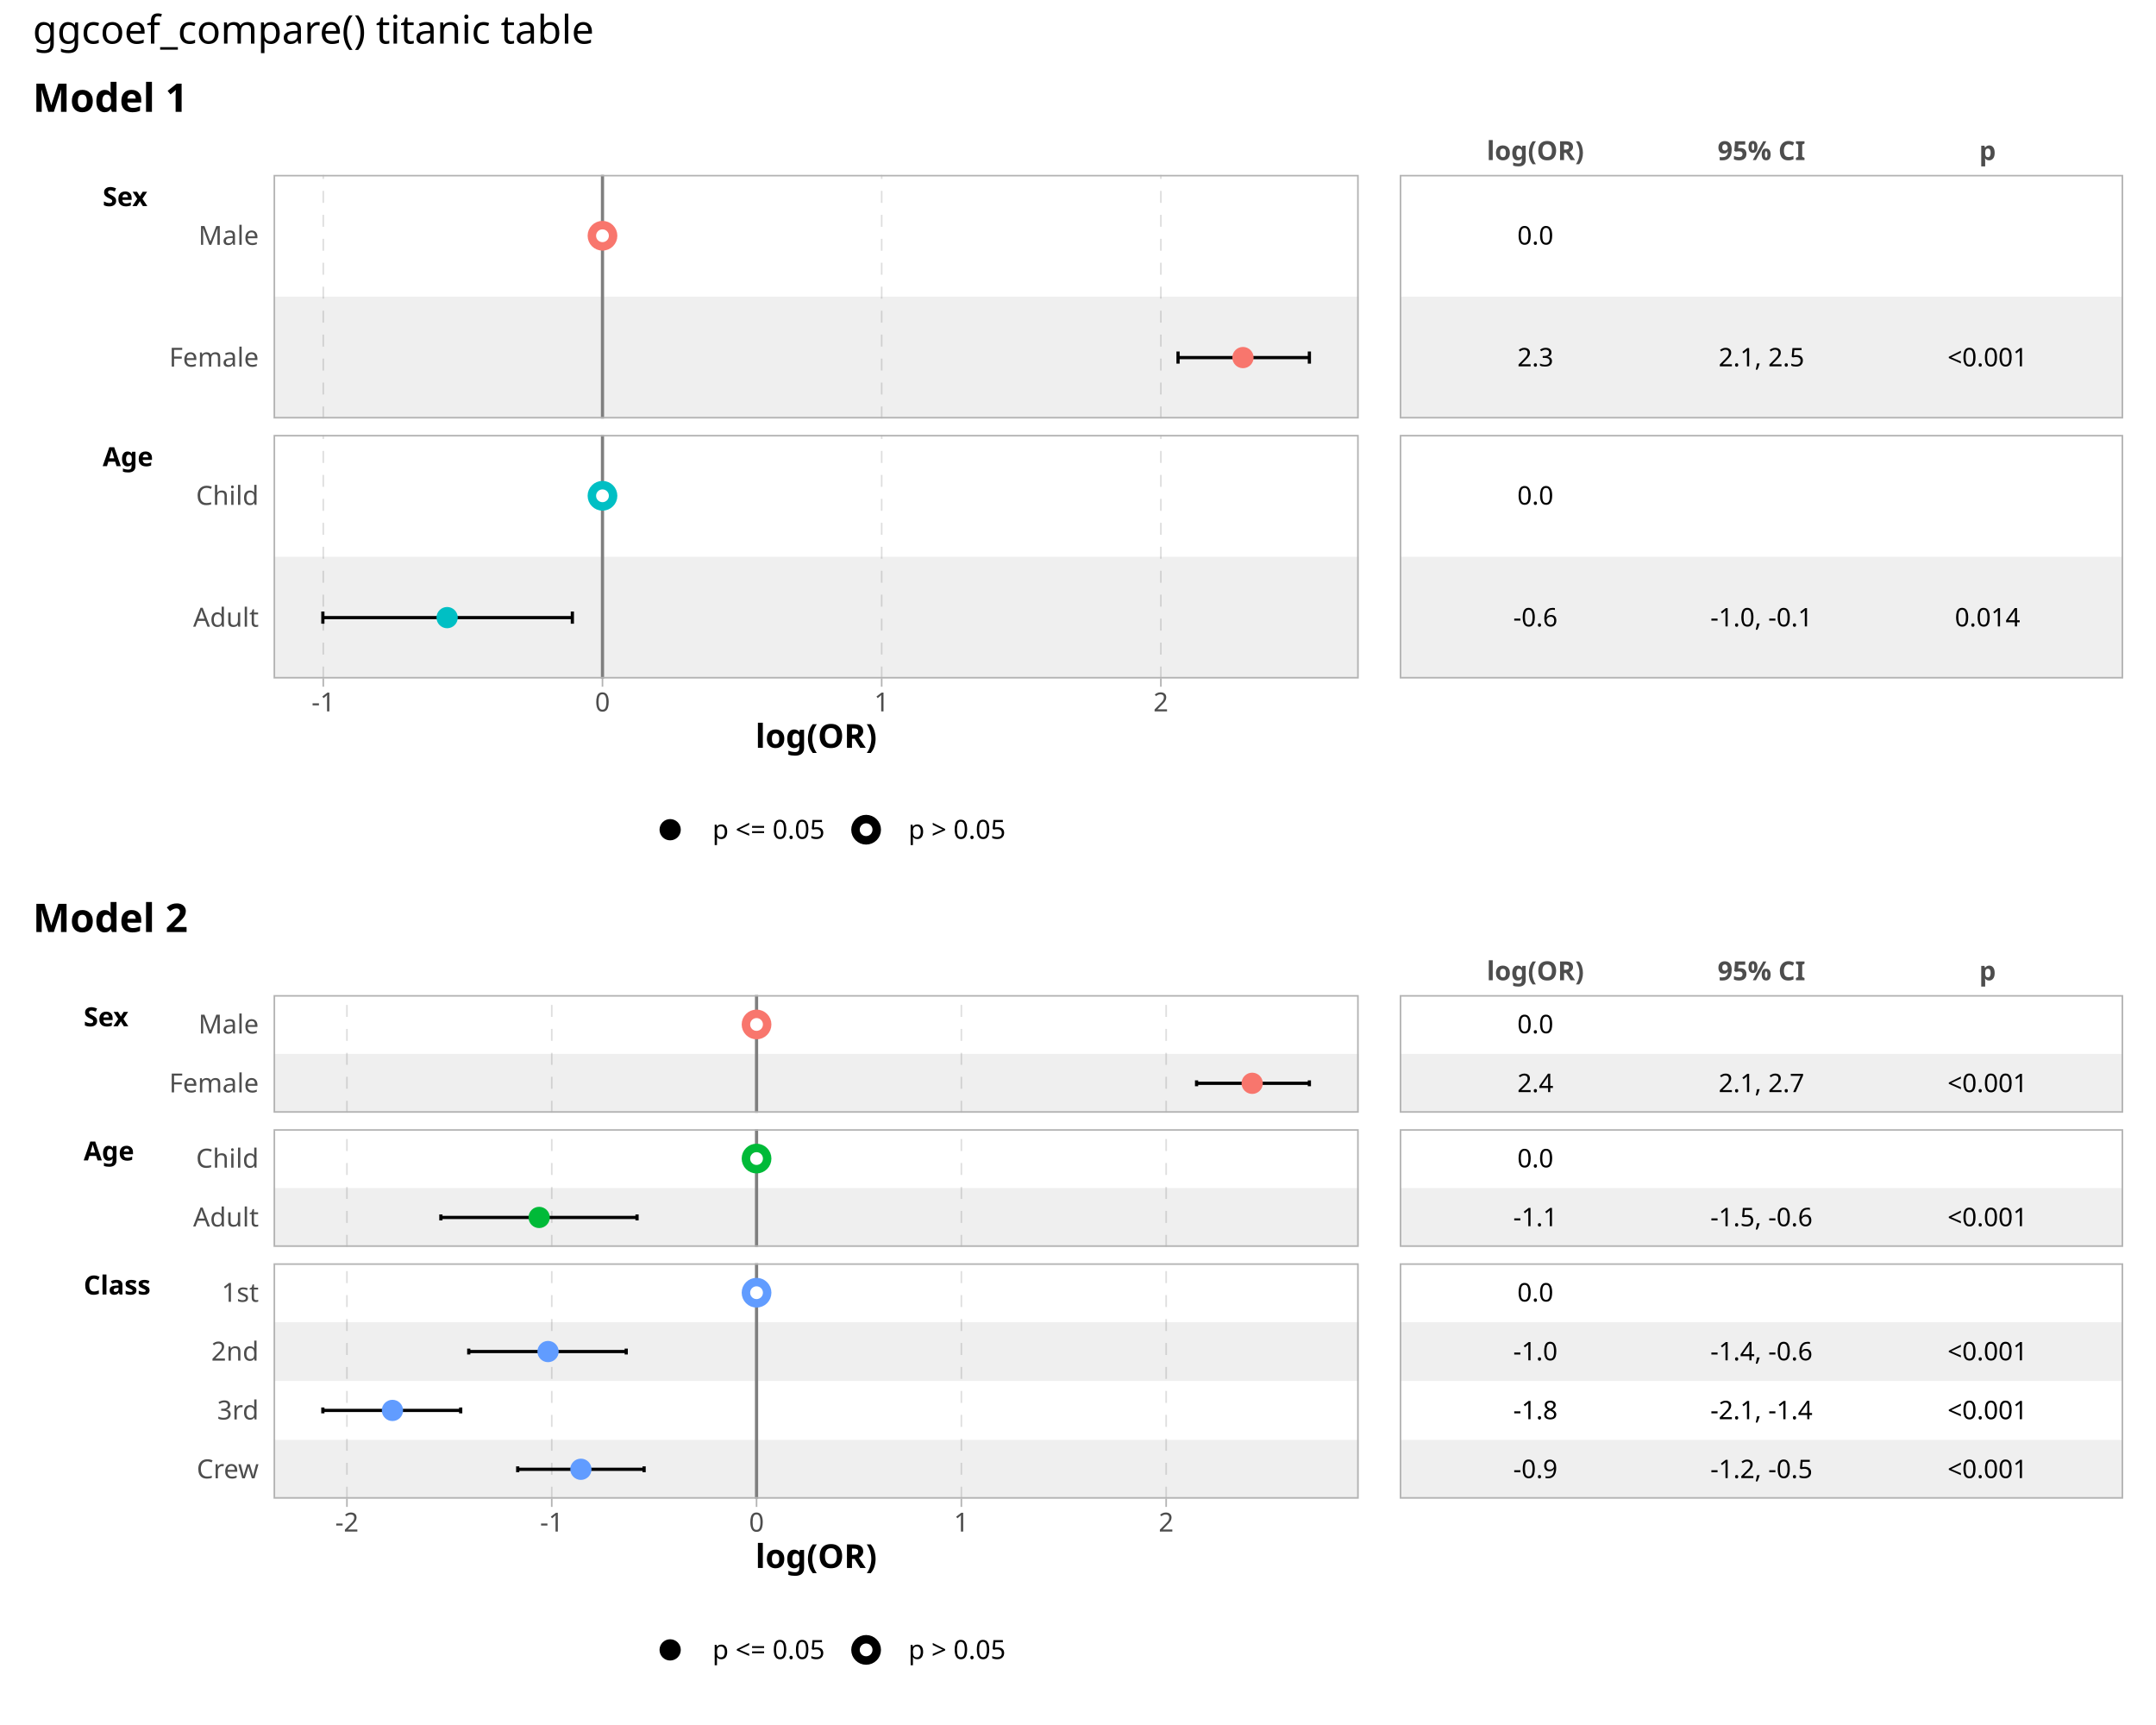
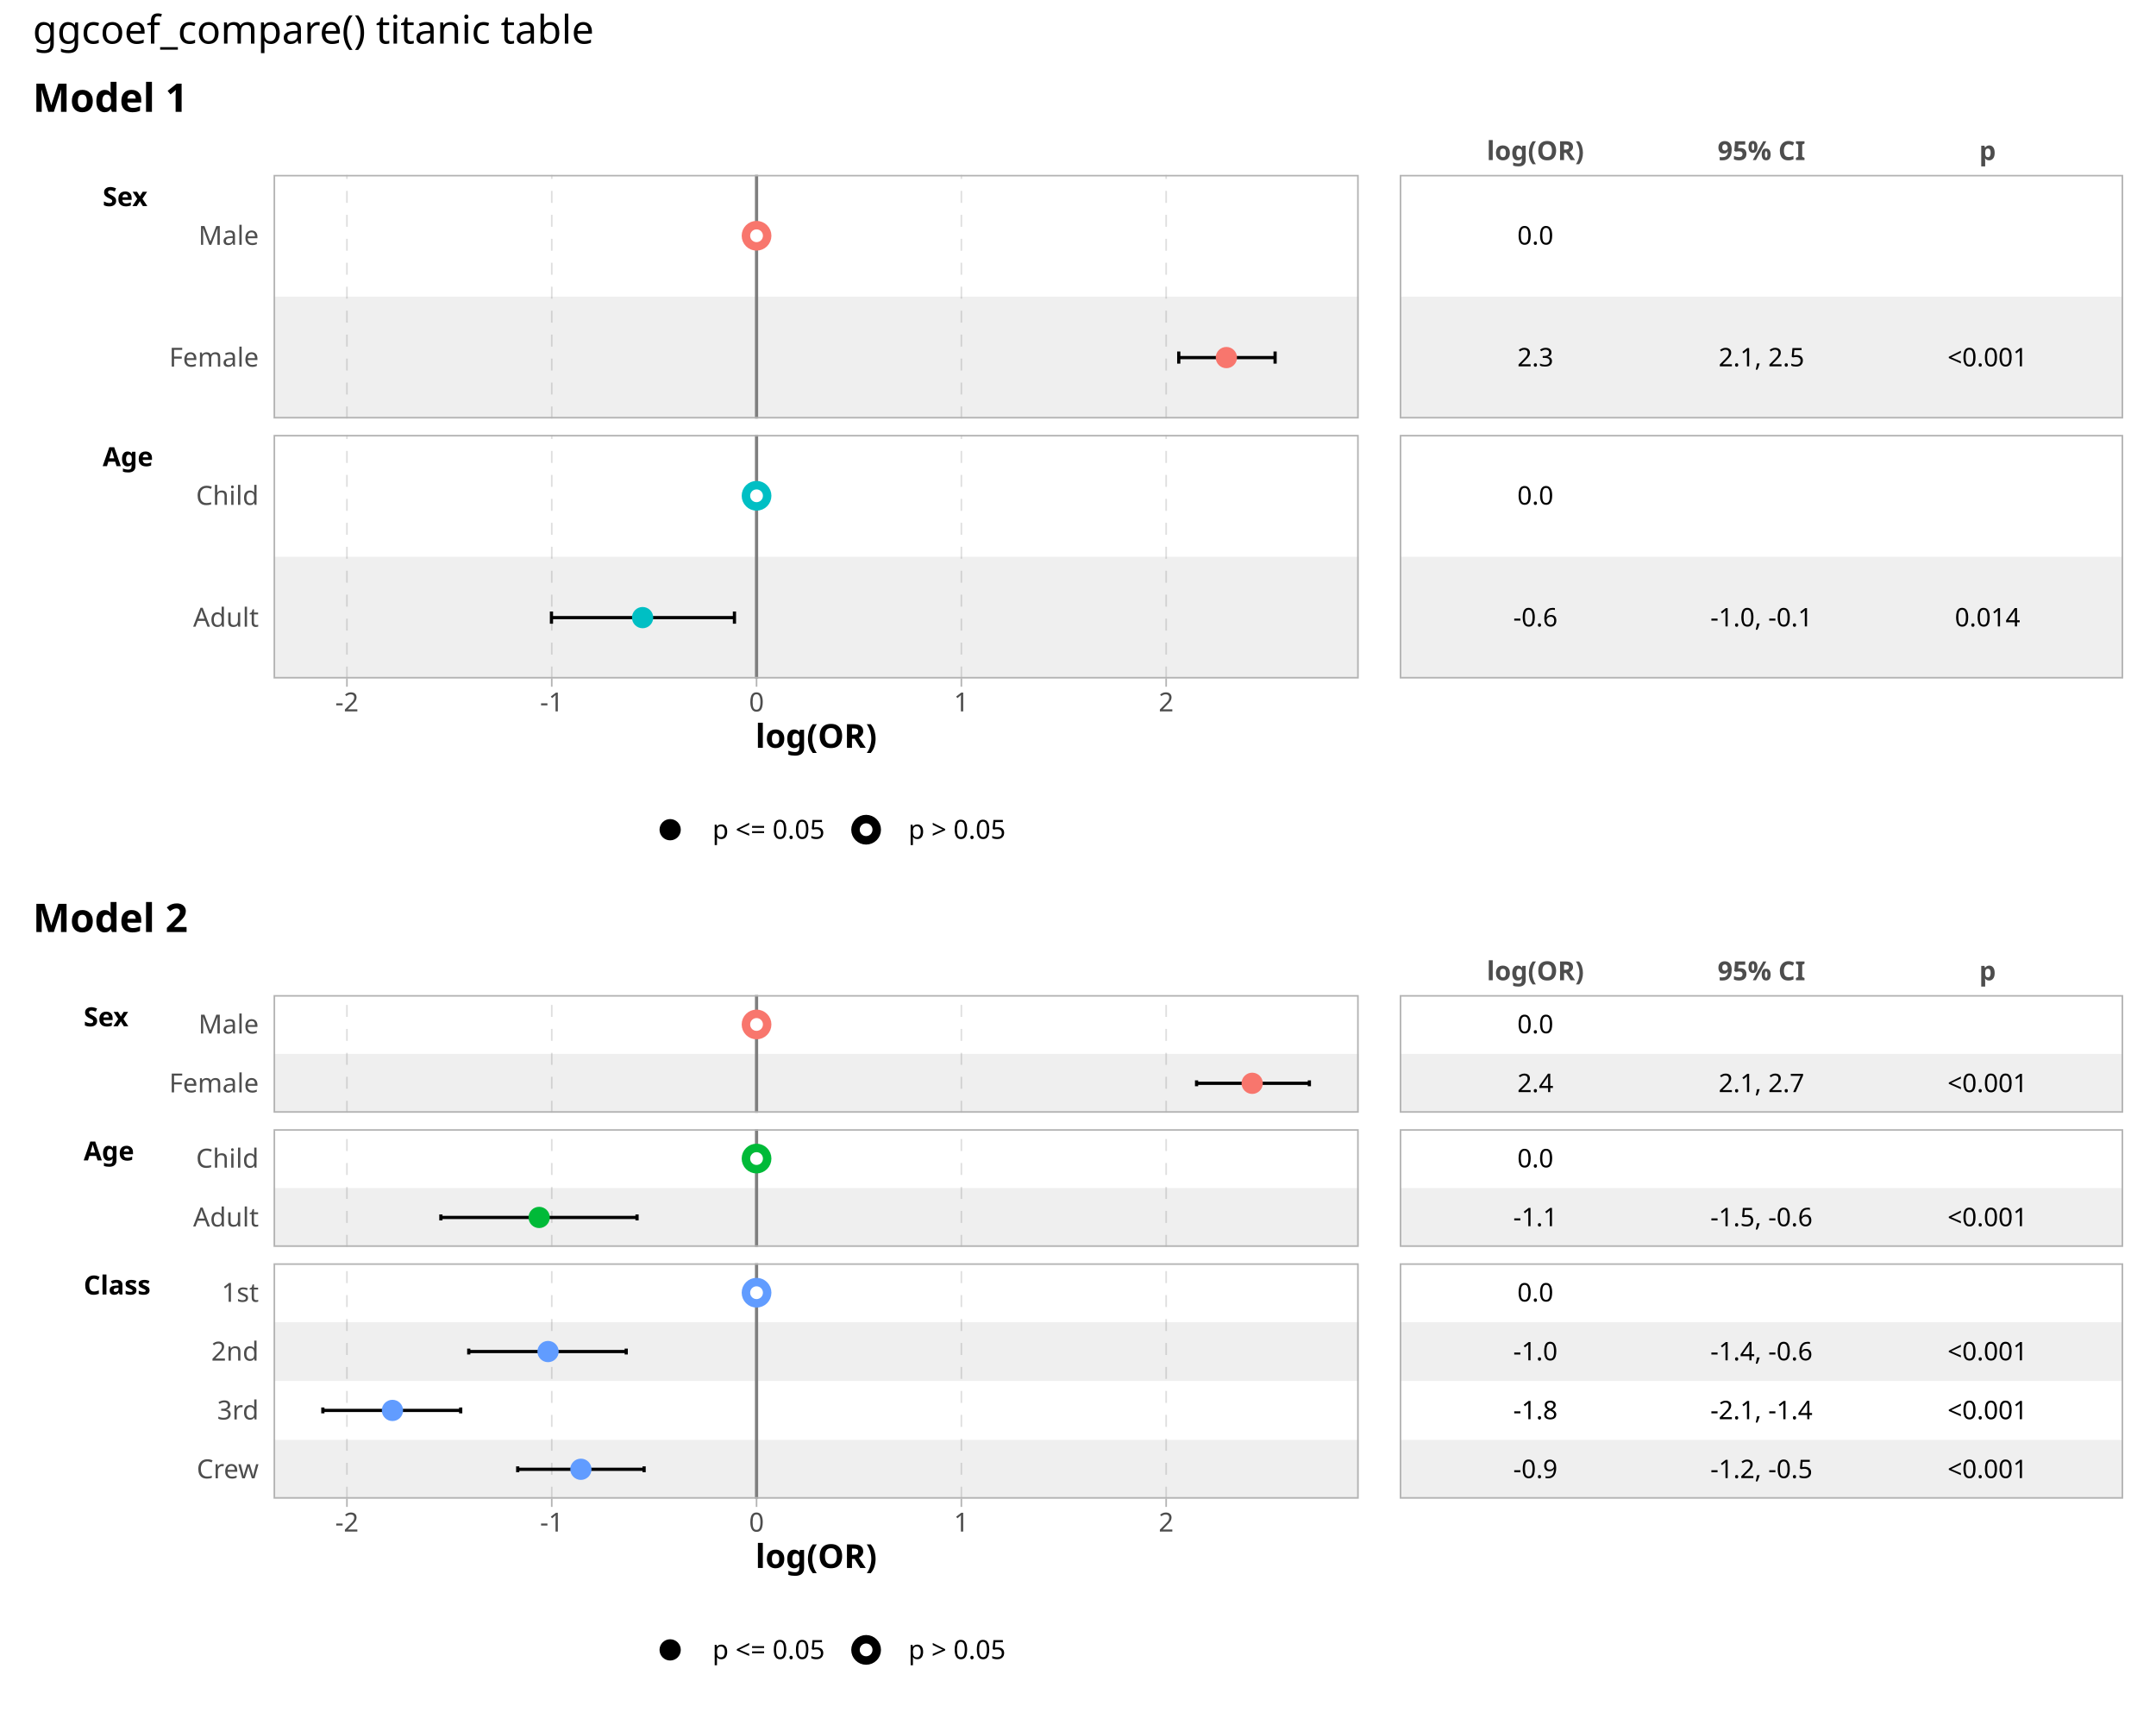
<svg xmlns="http://www.w3.org/2000/svg" class="svglite" data-engine-version="2.0" width="720.00pt" height="576.00pt" viewBox="0 0 720.00 576.00">
  <defs>
    <style type="text/css">
    .svglite line, .svglite polyline, .svglite polygon, .svglite path, .svglite rect, .svglite circle {
      fill: none;
      stroke: #000000;
      stroke-linecap: round;
      stroke-linejoin: round;
      stroke-miterlimit: 10.00;
    }
  </style>
  </defs>
  <rect width="100%" height="100%" style="stroke: none; fill: #FFFFFF;" />
  <defs>
    <clipPath id="cpMC4wMHw3MjAuMDB8MC4wMHw1NzYuMDA=">
      <rect x="0.00" y="0.00" width="720.00" height="576.00" />
    </clipPath>
  </defs>
  <g clip-path="url(#cpMC4wMHw3MjAuMDB8MC4wMHw1NzYuMDA=)">
    <rect x="0.00" y="0.00" width="720.00" height="576.00" style="stroke-width: 1.07; stroke: #FFFFFF; fill: #FFFFFF;" />
  </g>
  <defs>
    <clipPath id="cpOTEuMzV8NzA5LjA0fDU4LjM4fDUwMC40NA==">
      <rect x="91.35" y="58.38" width="617.69" height="442.05" />
    </clipPath>
  </defs>
  <g clip-path="url(#cpOTEuMzV8NzA5LjA0fDU4LjM4fDUwMC40NA==)">
</g>
  <g clip-path="url(#cpMC4wMHw3MjAuMDB8MC4wMHw1NzYuMDA=)">
</g>
  <defs>
    <clipPath id="cpOTEuMzV8NzA5LjA0fDU4LjM4fDIyNi41Nw==">
      <rect x="91.35" y="58.38" width="617.69" height="168.19" />
    </clipPath>
  </defs>
  <g clip-path="url(#cpOTEuMzV8NzA5LjA0fDU4LjM4fDIyNi41Nw==)">
</g>
  <g clip-path="url(#cpMC4wMHw3MjAuMDB8MC4wMHw1NzYuMDA=)">
</g>
  <g clip-path="url(#cpOTEuMzV8NzA5LjA0fDU4LjM4fDIyNi41Nw==)">
</g>
  <g clip-path="url(#cpMC4wMHw3MjAuMDB8MC4wMHw1NzYuMDA=)">
</g>
  <defs>
    <clipPath id="cpNS40OHw0NTkuMjJ8MjIuNzh8Mjk2LjY1">
      <rect x="5.48" y="22.78" width="453.75" height="273.87" />
    </clipPath>
  </defs>
  <g clip-path="url(#cpNS40OHw0NTkuMjJ8MjIuNzh8Mjk2LjY1)">
    <rect x="5.48" y="22.78" width="453.75" height="273.87" style="stroke-width: 1.07; stroke: #FFFFFF; fill: #FFFFFF;" />
  </g>
  <g clip-path="url(#cpMC4wMHw3MjAuMDB8MC4wMHw1NzYuMDA=)">
</g>
  <defs>
    <clipPath id="cpNDU5LjIyfDcxNC41MnwyMi43OHwyOTYuNjU=">
      <rect x="459.22" y="22.78" width="255.30" height="273.87" />
    </clipPath>
  </defs>
  <g clip-path="url(#cpNDU5LjIyfDcxNC41MnwyMi43OHwyOTYuNjU=)">
    <rect x="459.22" y="22.78" width="255.30" height="273.87" style="stroke-width: 1.07; stroke: #FFFFFF; fill: #FFFFFF;" />
  </g>
  <g clip-path="url(#cpMC4wMHw3MjAuMDB8MC4wMHw1NzYuMDA=)">
</g>
  <defs>
    <clipPath id="cpOTEuMzV8NDUzLjc1fDU4LjM4fDEzOS43Mw==">
      <rect x="91.35" y="58.38" width="362.40" height="81.35" />
    </clipPath>
  </defs>
  <g clip-path="url(#cpOTEuMzV8NDUzLjc1fDU4LjM4fDEzOS43Mw==)">
    <rect x="91.35" y="58.38" width="362.40" height="81.35" style="stroke-width: 1.07; stroke: none; fill: #FFFFFF;" />
-     <polyline points="107.96,139.73 107.96,58.38 " style="stroke-width: 0.53; stroke: #DEDEDE; stroke-dasharray: 4.00,4.00; stroke-linecap: butt;" />
-     <polyline points="201.20,139.73 201.20,58.38 " style="stroke-width: 0.53; stroke: #DEDEDE; stroke-dasharray: 4.00,4.00; stroke-linecap: butt;" />
-     <polyline points="294.44,139.73 294.44,58.38 " style="stroke-width: 0.53; stroke: #DEDEDE; stroke-dasharray: 4.00,4.00; stroke-linecap: butt;" />
-     <polyline points="387.67,139.73 387.67,58.38 " style="stroke-width: 0.53; stroke: #DEDEDE; stroke-dasharray: 4.00,4.00; stroke-linecap: butt;" />
+     <polyline points="115.86,139.73 115.86,58.38 " style="stroke-width: 0.53; stroke: #DEDEDE; stroke-dasharray: 4.00,4.00; stroke-linecap: butt;" />
+     <polyline points="184.26,139.73 184.26,58.38 " style="stroke-width: 0.53; stroke: #DEDEDE; stroke-dasharray: 4.00,4.00; stroke-linecap: butt;" />
+     <polyline points="252.65,139.73 252.65,58.38 " style="stroke-width: 0.53; stroke: #DEDEDE; stroke-dasharray: 4.00,4.00; stroke-linecap: butt;" />
+     <polyline points="321.05,139.73 321.05,58.38 " style="stroke-width: 0.53; stroke: #DEDEDE; stroke-dasharray: 4.00,4.00; stroke-linecap: butt;" />
+     <polyline points="389.44,139.73 389.44,58.38 " style="stroke-width: 0.53; stroke: #DEDEDE; stroke-dasharray: 4.00,4.00; stroke-linecap: butt;" />
    <rect x="91.35" y="99.06" width="362.40" height="40.68" style="stroke-width: 1.07; stroke: none; stroke-linecap: butt; stroke-linejoin: miter; fill: #111111; fill-opacity: 0.067;" />
    <rect x="91.35" y="58.38" width="362.40" height="40.68" style="stroke-width: 1.07; stroke: none; stroke-linecap: butt; stroke-linejoin: miter;" />
-     <line x1="201.20" y1="139.73" x2="201.20" y2="58.38" style="stroke-width: 1.07; stroke: #7F7F7F; stroke-linecap: butt;" />
-     <polyline points="437.27,121.43 437.27,117.36 " style="stroke-width: 1.07; stroke-linecap: butt;" />
-     <polyline points="437.27,119.40 393.41,119.40 " style="stroke-width: 1.07; stroke-linecap: butt;" />
-     <polyline points="393.41,121.43 393.41,117.36 " style="stroke-width: 1.07; stroke-linecap: butt;" />
-     <circle cx="201.20" cy="78.72" r="3.55" style="stroke-width: 2.83; stroke: #F8766D; fill: #FFFFFF;" />
-     <circle cx="415.09" cy="119.40" r="3.55" style="stroke-width: 2.83; stroke: none; fill: #F8766D;" />
+     <line x1="252.65" y1="139.73" x2="252.65" y2="58.38" style="stroke-width: 1.07; stroke: #7F7F7F; stroke-linecap: butt;" />
+     <polyline points="425.82,121.43 425.82,117.36 " style="stroke-width: 1.07; stroke-linecap: butt;" />
+     <polyline points="425.82,119.40 393.65,119.40 " style="stroke-width: 1.07; stroke-linecap: butt;" />
+     <polyline points="393.65,121.43 393.65,117.36 " style="stroke-width: 1.07; stroke-linecap: butt;" />
+     <circle cx="252.65" cy="78.72" r="3.55" style="stroke-width: 2.83; stroke: #F8766D; fill: #FFFFFF;" />
+     <circle cx="409.55" cy="119.40" r="3.55" style="stroke-width: 2.83; stroke: none; fill: #F8766D;" />
    <rect x="91.35" y="58.38" width="362.40" height="81.35" style="stroke-width: 1.07; stroke: #B3B3B3;" />
  </g>
  <g clip-path="url(#cpMC4wMHw3MjAuMDB8MC4wMHw1NzYuMDA=)">
</g>
  <defs>
    <clipPath id="cpOTEuMzV8NDUzLjc1fDE0NS4yMXwyMjYuNTc=">
      <rect x="91.35" y="145.21" width="362.40" height="81.35" />
    </clipPath>
  </defs>
  <g clip-path="url(#cpOTEuMzV8NDUzLjc1fDE0NS4yMXwyMjYuNTc=)">
    <rect x="91.35" y="145.21" width="362.40" height="81.35" style="stroke-width: 1.07; stroke: none; fill: #FFFFFF;" />
-     <polyline points="107.96,226.57 107.96,145.21 " style="stroke-width: 0.53; stroke: #DEDEDE; stroke-dasharray: 4.00,4.00; stroke-linecap: butt;" />
-     <polyline points="201.20,226.57 201.20,145.21 " style="stroke-width: 0.53; stroke: #DEDEDE; stroke-dasharray: 4.00,4.00; stroke-linecap: butt;" />
-     <polyline points="294.44,226.57 294.44,145.21 " style="stroke-width: 0.53; stroke: #DEDEDE; stroke-dasharray: 4.00,4.00; stroke-linecap: butt;" />
-     <polyline points="387.67,226.57 387.67,145.21 " style="stroke-width: 0.53; stroke: #DEDEDE; stroke-dasharray: 4.00,4.00; stroke-linecap: butt;" />
+     <polyline points="115.86,226.57 115.86,145.21 " style="stroke-width: 0.53; stroke: #DEDEDE; stroke-dasharray: 4.00,4.00; stroke-linecap: butt;" />
+     <polyline points="184.26,226.57 184.26,145.21 " style="stroke-width: 0.53; stroke: #DEDEDE; stroke-dasharray: 4.00,4.00; stroke-linecap: butt;" />
+     <polyline points="252.65,226.57 252.65,145.21 " style="stroke-width: 0.53; stroke: #DEDEDE; stroke-dasharray: 4.00,4.00; stroke-linecap: butt;" />
+     <polyline points="321.05,226.57 321.05,145.21 " style="stroke-width: 0.53; stroke: #DEDEDE; stroke-dasharray: 4.00,4.00; stroke-linecap: butt;" />
+     <polyline points="389.44,226.57 389.44,145.21 " style="stroke-width: 0.53; stroke: #DEDEDE; stroke-dasharray: 4.00,4.00; stroke-linecap: butt;" />
    <rect x="91.35" y="185.89" width="362.40" height="40.68" style="stroke-width: 1.07; stroke: none; stroke-linecap: butt; stroke-linejoin: miter; fill: #111111; fill-opacity: 0.067;" />
    <rect x="91.35" y="145.21" width="362.40" height="40.68" style="stroke-width: 1.07; stroke: none; stroke-linecap: butt; stroke-linejoin: miter;" />
-     <line x1="201.20" y1="226.57" x2="201.20" y2="145.21" style="stroke-width: 1.07; stroke: #7F7F7F; stroke-linecap: butt;" />
-     <polyline points="191.14,208.26 191.14,204.19 " style="stroke-width: 1.07; stroke-linecap: butt;" />
-     <polyline points="191.14,206.23 107.82,206.23 " style="stroke-width: 1.07; stroke-linecap: butt;" />
-     <polyline points="107.82,208.26 107.82,204.19 " style="stroke-width: 1.07; stroke-linecap: butt;" />
-     <circle cx="201.20" cy="165.55" r="3.55" style="stroke-width: 2.83; stroke: #00BFC4; fill: #FFFFFF;" />
-     <circle cx="149.32" cy="206.23" r="3.55" style="stroke-width: 2.83; stroke: none; fill: #00BFC4;" />
+     <line x1="252.65" y1="226.57" x2="252.65" y2="145.21" style="stroke-width: 1.07; stroke: #7F7F7F; stroke-linecap: butt;" />
+     <polyline points="245.27,208.26 245.27,204.19 " style="stroke-width: 1.07; stroke-linecap: butt;" />
+     <polyline points="245.27,206.23 184.16,206.23 " style="stroke-width: 1.07; stroke-linecap: butt;" />
+     <polyline points="184.16,208.26 184.16,204.19 " style="stroke-width: 1.07; stroke-linecap: butt;" />
+     <circle cx="252.65" cy="165.55" r="3.55" style="stroke-width: 2.83; stroke: #00BFC4; fill: #FFFFFF;" />
+     <circle cx="214.60" cy="206.23" r="3.55" style="stroke-width: 2.83; stroke: none; fill: #00BFC4;" />
    <rect x="91.35" y="145.21" width="362.40" height="81.35" style="stroke-width: 1.07; stroke: #B3B3B3;" />
  </g>
  <g clip-path="url(#cpMC4wMHw3MjAuMDB8MC4wMHw1NzYuMDA=)">
</g>
  <defs>
    <clipPath id="cpMjkuOTB8NTQuMzN8NTguMzh8MTM5Ljcz">
      <rect x="29.90" y="58.38" width="24.43" height="81.35" />
    </clipPath>
  </defs>
  <g clip-path="url(#cpMjkuOTB8NTQuMzN8NTguMzh8MTM5Ljcz)">
    <text x="34.29" y="68.82" style="font-size: 8.80px; font-weight: bold; font-family: sans;" textLength="15.17px" lengthAdjust="spacingAndGlyphs">Sex</text>
  </g>
  <g clip-path="url(#cpMC4wMHw3MjAuMDB8MC4wMHw1NzYuMDA=)">
</g>
  <defs>
    <clipPath id="cpMjkuOTB8NTQuMzN8MTQ1LjIxfDIyNi41Nw==">
      <rect x="29.90" y="145.21" width="24.43" height="81.35" />
    </clipPath>
  </defs>
  <g clip-path="url(#cpMjkuOTB8NTQuMzN8MTQ1LjIxfDIyNi41Nw==)">
    <text x="34.29" y="155.65" style="font-size: 8.80px; font-weight: bold; font-family: sans;" textLength="15.66px" lengthAdjust="spacingAndGlyphs">Age</text>
  </g>
  <g clip-path="url(#cpMC4wMHw3MjAuMDB8MC4wMHw1NzYuMDA=)">
-     <polyline points="107.96,229.31 107.96,226.57 " style="stroke-width: 0.53; stroke: #B3B3B3; stroke-linecap: butt;" />
-     <polyline points="201.20,229.31 201.20,226.57 " style="stroke-width: 0.53; stroke: #B3B3B3; stroke-linecap: butt;" />
-     <polyline points="294.44,229.31 294.44,226.57 " style="stroke-width: 0.53; stroke: #B3B3B3; stroke-linecap: butt;" />
-     <polyline points="387.67,229.31 387.67,226.57 " style="stroke-width: 0.53; stroke: #B3B3B3; stroke-linecap: butt;" />
-     <text x="107.96" y="237.55" text-anchor="middle" style="font-size: 8.80px; fill: #4D4D4D; font-family: sans;" textLength="7.82px" lengthAdjust="spacingAndGlyphs">-1</text>
-     <text x="201.20" y="237.55" text-anchor="middle" style="font-size: 8.80px; fill: #4D4D4D; font-family: sans;" textLength="4.89px" lengthAdjust="spacingAndGlyphs">0</text>
-     <text x="294.44" y="237.55" text-anchor="middle" style="font-size: 8.80px; fill: #4D4D4D; font-family: sans;" textLength="4.89px" lengthAdjust="spacingAndGlyphs">1</text>
-     <text x="387.67" y="237.55" text-anchor="middle" style="font-size: 8.80px; fill: #4D4D4D; font-family: sans;" textLength="4.89px" lengthAdjust="spacingAndGlyphs">2</text>
+     <polyline points="115.86,229.31 115.86,226.57 " style="stroke-width: 0.53; stroke: #B3B3B3; stroke-linecap: butt;" />
+     <polyline points="184.26,229.31 184.26,226.57 " style="stroke-width: 0.53; stroke: #B3B3B3; stroke-linecap: butt;" />
+     <polyline points="252.65,229.31 252.65,226.57 " style="stroke-width: 0.53; stroke: #B3B3B3; stroke-linecap: butt;" />
+     <polyline points="321.05,229.31 321.05,226.57 " style="stroke-width: 0.53; stroke: #B3B3B3; stroke-linecap: butt;" />
+     <polyline points="389.44,229.31 389.44,226.57 " style="stroke-width: 0.53; stroke: #B3B3B3; stroke-linecap: butt;" />
+     <text x="115.86" y="237.55" text-anchor="middle" style="font-size: 8.80px; fill: #4D4D4D; font-family: sans;" textLength="7.82px" lengthAdjust="spacingAndGlyphs">-2</text>
+     <text x="184.26" y="237.55" text-anchor="middle" style="font-size: 8.80px; fill: #4D4D4D; font-family: sans;" textLength="7.82px" lengthAdjust="spacingAndGlyphs">-1</text>
+     <text x="252.65" y="237.55" text-anchor="middle" style="font-size: 8.80px; fill: #4D4D4D; font-family: sans;" textLength="4.89px" lengthAdjust="spacingAndGlyphs">0</text>
+     <text x="321.05" y="237.55" text-anchor="middle" style="font-size: 8.80px; fill: #4D4D4D; font-family: sans;" textLength="4.89px" lengthAdjust="spacingAndGlyphs">1</text>
+     <text x="389.44" y="237.55" text-anchor="middle" style="font-size: 8.80px; fill: #4D4D4D; font-family: sans;" textLength="4.89px" lengthAdjust="spacingAndGlyphs">2</text>
    <text x="86.42" y="122.42" text-anchor="end" style="font-size: 8.80px; fill: #4D4D4D; font-family: sans;" textLength="29.35px" lengthAdjust="spacingAndGlyphs">Female</text>
    <text x="86.42" y="81.75" text-anchor="end" style="font-size: 8.80px; fill: #4D4D4D; font-family: sans;" textLength="19.08px" lengthAdjust="spacingAndGlyphs">Male</text>
    <text x="86.42" y="209.26" text-anchor="end" style="font-size: 8.80px; fill: #4D4D4D; font-family: sans;" textLength="20.06px" lengthAdjust="spacingAndGlyphs">Adult</text>
    <text x="86.42" y="168.58" text-anchor="end" style="font-size: 8.80px; fill: #4D4D4D; font-family: sans;" textLength="20.05px" lengthAdjust="spacingAndGlyphs">Child</text>
    <text x="272.55" y="249.69" text-anchor="middle" style="font-size: 11.00px; font-weight: bold; font-family: sans;" textLength="38.51px" lengthAdjust="spacingAndGlyphs">log(OR)</text>
    <rect x="204.20" y="262.93" width="136.69" height="28.24" style="stroke-width: 1.07; stroke: none; fill: #FFFFFF;" />
    <rect x="215.16" y="268.41" width="17.28" height="17.28" style="stroke-width: 1.07; stroke: none; fill: #FFFFFF;" />
    <circle cx="223.80" cy="277.05" r="3.55" style="stroke-width: 2.83; stroke: none; fill: #000000;" />
    <rect x="280.60" y="268.41" width="17.28" height="17.28" style="stroke-width: 1.07; stroke: none; fill: #FFFFFF;" />
    <circle cx="289.24" cy="277.05" r="3.55" style="stroke-width: 2.83; fill: #FFFFFF;" />
    <text x="237.92" y="280.08" style="font-size: 8.80px; font-family: sans;" textLength="37.20px" lengthAdjust="spacingAndGlyphs">p &lt;= 0.05</text>
    <text x="303.36" y="280.08" style="font-size: 8.80px; font-family: sans;" textLength="32.05px" lengthAdjust="spacingAndGlyphs">p &gt; 0.05</text>
    <text x="10.96" y="37.35" style="font-size: 13.20px; font-weight: bold; font-family: sans;" textLength="46.97px" lengthAdjust="spacingAndGlyphs">Model 1</text>
  </g>
  <defs>
    <clipPath id="cpNDY3LjQ0fDcwOS4wNHw1OC4zOHwxMzkuNzM=">
      <rect x="467.44" y="58.38" width="241.60" height="81.35" />
    </clipPath>
  </defs>
  <g clip-path="url(#cpNDY3LjQ0fDcwOS4wNHw1OC4zOHwxMzkuNzM=)">
    <rect x="467.44" y="58.38" width="241.60" height="81.35" style="stroke-width: 1.07; stroke: none; fill: #FFFFFF;" />
    <text x="512.74" y="81.66" text-anchor="middle" style="font-size: 8.54px; font-family: sans;" textLength="11.87px" lengthAdjust="spacingAndGlyphs">0.0</text>
    <text x="588.24" y="81.66" text-anchor="middle" style="font-size: 8.54px; font-family: sans;" textLength="2.37px" lengthAdjust="spacingAndGlyphs"> </text>
    <text x="512.74" y="122.33" text-anchor="middle" style="font-size: 8.54px; font-family: sans;" textLength="11.87px" lengthAdjust="spacingAndGlyphs">2.3</text>
    <text x="588.24" y="122.33" text-anchor="middle" style="font-size: 8.54px; font-family: sans;" textLength="28.48px" lengthAdjust="spacingAndGlyphs">2.1, 2.5</text>
    <text x="663.74" y="122.33" text-anchor="middle" style="font-size: 8.54px; font-family: sans;" textLength="26.35px" lengthAdjust="spacingAndGlyphs">&lt;0.001</text>
    <rect x="467.44" y="99.06" width="241.60" height="40.68" style="stroke-width: 1.07; stroke: none; stroke-linecap: butt; stroke-linejoin: miter; fill: #111111; fill-opacity: 0.067;" />
    <rect x="467.44" y="58.38" width="241.60" height="40.68" style="stroke-width: 1.07; stroke: none; stroke-linecap: butt; stroke-linejoin: miter;" />
    <rect x="467.44" y="58.38" width="241.60" height="81.35" style="stroke-width: 1.07; stroke: #B3B3B3;" />
  </g>
  <g clip-path="url(#cpMC4wMHw3MjAuMDB8MC4wMHw1NzYuMDA=)">
</g>
  <defs>
    <clipPath id="cpNDY3LjQ0fDcwOS4wNHwxNDUuMjF8MjI2LjU3">
      <rect x="467.44" y="145.21" width="241.60" height="81.35" />
    </clipPath>
  </defs>
  <g clip-path="url(#cpNDY3LjQ0fDcwOS4wNHwxNDUuMjF8MjI2LjU3)">
    <rect x="467.44" y="145.21" width="241.60" height="81.35" style="stroke-width: 1.07; stroke: none; fill: #FFFFFF;" />
    <text x="512.74" y="168.49" text-anchor="middle" style="font-size: 8.54px; font-family: sans;" textLength="11.87px" lengthAdjust="spacingAndGlyphs">0.0</text>
    <text x="588.24" y="168.49" text-anchor="middle" style="font-size: 8.54px; font-family: sans;" textLength="2.37px" lengthAdjust="spacingAndGlyphs"> </text>
    <text x="512.74" y="209.17" text-anchor="middle" style="font-size: 8.54px; font-family: sans;" textLength="14.71px" lengthAdjust="spacingAndGlyphs">-0.6</text>
    <text x="588.24" y="209.17" text-anchor="middle" style="font-size: 8.54px; font-family: sans;" textLength="34.16px" lengthAdjust="spacingAndGlyphs">-1.0, -0.1</text>
    <text x="663.74" y="209.17" text-anchor="middle" style="font-size: 8.54px; font-family: sans;" textLength="21.36px" lengthAdjust="spacingAndGlyphs">0.014</text>
    <rect x="467.44" y="185.89" width="241.60" height="40.68" style="stroke-width: 1.07; stroke: none; stroke-linecap: butt; stroke-linejoin: miter; fill: #111111; fill-opacity: 0.067;" />
    <rect x="467.44" y="145.21" width="241.60" height="40.68" style="stroke-width: 1.07; stroke: none; stroke-linecap: butt; stroke-linejoin: miter;" />
    <rect x="467.44" y="145.21" width="241.60" height="81.35" style="stroke-width: 1.07; stroke: #B3B3B3;" />
  </g>
  <g clip-path="url(#cpMC4wMHw3MjAuMDB8MC4wMHw1NzYuMDA=)">
</g>
  <defs>
    <clipPath id="cpNDY3LjQ0fDQ2Ny40NHw1OC4zOHwxMzkuNzM=">
      <rect x="467.44" y="58.38" width="0.00" height="81.35" />
    </clipPath>
  </defs>
  <g clip-path="url(#cpNDY3LjQ0fDQ2Ny40NHw1OC4zOHwxMzkuNzM=)">
</g>
  <g clip-path="url(#cpMC4wMHw3MjAuMDB8MC4wMHw1NzYuMDA=)">
</g>
  <defs>
    <clipPath id="cpNDY3LjQ0fDQ2Ny40NHwxNDUuMjF8MjI2LjU3">
      <rect x="467.44" y="145.21" width="0.00" height="81.35" />
    </clipPath>
  </defs>
  <g clip-path="url(#cpNDY3LjQ0fDQ2Ny40NHwxNDUuMjF8MjI2LjU3)">
</g>
  <g clip-path="url(#cpMC4wMHw3MjAuMDB8MC4wMHw1NzYuMDA=)">
    <text x="512.74" y="53.45" text-anchor="middle" style="font-size: 8.80px; font-weight: bold; fill: #4D4D4D; font-family: sans;" textLength="30.81px" lengthAdjust="spacingAndGlyphs">log(OR)</text>
    <text x="588.24" y="53.45" text-anchor="middle" style="font-size: 8.80px; font-weight: bold; fill: #4D4D4D; font-family: sans;" textLength="28.86px" lengthAdjust="spacingAndGlyphs">95% CI</text>
    <text x="663.74" y="53.45" text-anchor="middle" style="font-size: 8.80px; font-weight: bold; fill: #4D4D4D; font-family: sans;" textLength="4.89px" lengthAdjust="spacingAndGlyphs">p</text>
  </g>
  <defs>
    <clipPath id="cpOTEuMzV8NzA5LjA0fDMzMi4yNXw1MDAuNDQ=">
      <rect x="91.35" y="332.25" width="617.69" height="168.19" />
    </clipPath>
  </defs>
  <g clip-path="url(#cpOTEuMzV8NzA5LjA0fDMzMi4yNXw1MDAuNDQ=)">
</g>
  <g clip-path="url(#cpMC4wMHw3MjAuMDB8MC4wMHw1NzYuMDA=)">
</g>
  <g clip-path="url(#cpOTEuMzV8NzA5LjA0fDMzMi4yNXw1MDAuNDQ=)">
</g>
  <g clip-path="url(#cpMC4wMHw3MjAuMDB8MC4wMHw1NzYuMDA=)">
</g>
  <defs>
    <clipPath id="cpNS40OHw0NTkuMjJ8Mjk2LjY1fDU3MC41Mg==">
      <rect x="5.48" y="296.65" width="453.75" height="273.87" />
    </clipPath>
  </defs>
  <g clip-path="url(#cpNS40OHw0NTkuMjJ8Mjk2LjY1fDU3MC41Mg==)">
    <rect x="5.48" y="296.65" width="453.75" height="273.87" style="stroke-width: 1.07; stroke: #FFFFFF; fill: #FFFFFF;" />
  </g>
  <g clip-path="url(#cpMC4wMHw3MjAuMDB8MC4wMHw1NzYuMDA=)">
</g>
  <defs>
    <clipPath id="cpNDU5LjIyfDcxNC41MnwyOTYuNjV8NTcwLjUy">
      <rect x="459.22" y="296.65" width="255.30" height="273.87" />
    </clipPath>
  </defs>
  <g clip-path="url(#cpNDU5LjIyfDcxNC41MnwyOTYuNjV8NTcwLjUy)">
    <rect x="459.22" y="296.65" width="255.30" height="273.87" style="stroke-width: 1.07; stroke: #FFFFFF; fill: #FFFFFF;" />
  </g>
  <g clip-path="url(#cpMC4wMHw3MjAuMDB8MC4wMHw1NzYuMDA=)">
</g>
  <defs>
    <clipPath id="cpOTEuMzV8NDUzLjc1fDMzMi4yNXwzNzEuNTY=">
      <rect x="91.35" y="332.25" width="362.40" height="39.31" />
    </clipPath>
  </defs>
  <g clip-path="url(#cpOTEuMzV8NDUzLjc1fDMzMi4yNXwzNzEuNTY=)">
    <rect x="91.35" y="332.25" width="362.40" height="39.31" style="stroke-width: 1.07; stroke: none; fill: #FFFFFF;" />
    <polyline points="115.86,371.56 115.86,332.25 " style="stroke-width: 0.53; stroke: #DEDEDE; stroke-dasharray: 4.00,4.00; stroke-linecap: butt;" />
    <polyline points="184.26,371.56 184.26,332.25 " style="stroke-width: 0.53; stroke: #DEDEDE; stroke-dasharray: 4.00,4.00; stroke-linecap: butt;" />
    <polyline points="252.65,371.56 252.65,332.25 " style="stroke-width: 0.53; stroke: #DEDEDE; stroke-dasharray: 4.00,4.00; stroke-linecap: butt;" />
    <polyline points="321.05,371.56 321.05,332.25 " style="stroke-width: 0.53; stroke: #DEDEDE; stroke-dasharray: 4.00,4.00; stroke-linecap: butt;" />
    <polyline points="389.44,371.56 389.44,332.25 " style="stroke-width: 0.53; stroke: #DEDEDE; stroke-dasharray: 4.00,4.00; stroke-linecap: butt;" />
    <rect x="91.35" y="351.90" width="362.40" height="19.65" style="stroke-width: 1.07; stroke: none; stroke-linecap: butt; stroke-linejoin: miter; fill: #111111; fill-opacity: 0.067;" />
    <rect x="91.35" y="332.25" width="362.40" height="19.65" style="stroke-width: 1.07; stroke: none; stroke-linecap: butt; stroke-linejoin: miter;" />
    <line x1="252.65" y1="371.56" x2="252.65" y2="332.25" style="stroke-width: 1.07; stroke: #7F7F7F; stroke-linecap: butt;" />
    <polyline points="437.27,362.71 437.27,360.75 " style="stroke-width: 1.07; stroke-linecap: butt;" />
    <polyline points="437.27,361.73 399.60,361.73 " style="stroke-width: 1.07; stroke-linecap: butt;" />
    <polyline points="399.60,362.71 399.60,360.75 " style="stroke-width: 1.07; stroke-linecap: butt;" />
    <circle cx="252.65" cy="342.08" r="3.55" style="stroke-width: 2.83; stroke: #F8766D; fill: #FFFFFF;" />
    <circle cx="418.17" cy="361.73" r="3.55" style="stroke-width: 2.83; stroke: none; fill: #F8766D;" />
    <rect x="91.35" y="332.25" width="362.40" height="39.31" style="stroke-width: 1.07; stroke: #B3B3B3;" />
  </g>
  <g clip-path="url(#cpMC4wMHw3MjAuMDB8MC4wMHw1NzYuMDA=)">
</g>
  <defs>
    <clipPath id="cpOTEuMzV8NDUzLjc1fDM3Ny4wNHw0MTYuMzQ=">
      <rect x="91.35" y="377.04" width="362.40" height="39.31" />
    </clipPath>
  </defs>
  <g clip-path="url(#cpOTEuMzV8NDUzLjc1fDM3Ny4wNHw0MTYuMzQ=)">
    <rect x="91.35" y="377.04" width="362.40" height="39.31" style="stroke-width: 1.07; stroke: none; fill: #FFFFFF;" />
    <polyline points="115.86,416.34 115.86,377.04 " style="stroke-width: 0.53; stroke: #DEDEDE; stroke-dasharray: 4.00,4.00; stroke-linecap: butt;" />
    <polyline points="184.26,416.34 184.26,377.04 " style="stroke-width: 0.53; stroke: #DEDEDE; stroke-dasharray: 4.00,4.00; stroke-linecap: butt;" />
    <polyline points="252.65,416.34 252.65,377.04 " style="stroke-width: 0.53; stroke: #DEDEDE; stroke-dasharray: 4.00,4.00; stroke-linecap: butt;" />
    <polyline points="321.05,416.34 321.05,377.04 " style="stroke-width: 0.53; stroke: #DEDEDE; stroke-dasharray: 4.00,4.00; stroke-linecap: butt;" />
    <polyline points="389.44,416.34 389.44,377.04 " style="stroke-width: 0.53; stroke: #DEDEDE; stroke-dasharray: 4.00,4.00; stroke-linecap: butt;" />
    <rect x="91.35" y="396.69" width="362.40" height="19.65" style="stroke-width: 1.07; stroke: none; stroke-linecap: butt; stroke-linejoin: miter; fill: #111111; fill-opacity: 0.067;" />
    <rect x="91.35" y="377.04" width="362.40" height="19.65" style="stroke-width: 1.07; stroke: none; stroke-linecap: butt; stroke-linejoin: miter;" />
    <line x1="252.65" y1="416.34" x2="252.65" y2="377.04" style="stroke-width: 1.07; stroke: #7F7F7F; stroke-linecap: butt;" />
    <polyline points="212.74,407.50 212.74,405.53 " style="stroke-width: 1.07; stroke-linecap: butt;" />
    <polyline points="212.74,406.52 147.23,406.52 " style="stroke-width: 1.07; stroke-linecap: butt;" />
    <polyline points="147.23,407.50 147.23,405.53 " style="stroke-width: 1.07; stroke-linecap: butt;" />
    <circle cx="252.65" cy="386.86" r="3.55" style="stroke-width: 2.83; stroke: #00BA38; fill: #FFFFFF;" />
    <circle cx="180.05" cy="406.52" r="3.55" style="stroke-width: 2.83; stroke: none; fill: #00BA38;" />
    <rect x="91.35" y="377.04" width="362.40" height="39.31" style="stroke-width: 1.07; stroke: #B3B3B3;" />
  </g>
  <g clip-path="url(#cpMC4wMHw3MjAuMDB8MC4wMHw1NzYuMDA=)">
</g>
  <defs>
    <clipPath id="cpOTEuMzV8NDUzLjc1fDQyMS44Mnw1MDAuNDQ=">
      <rect x="91.35" y="421.82" width="362.40" height="78.61" />
    </clipPath>
  </defs>
  <g clip-path="url(#cpOTEuMzV8NDUzLjc1fDQyMS44Mnw1MDAuNDQ=)">
    <rect x="91.35" y="421.82" width="362.40" height="78.61" style="stroke-width: 1.07; stroke: none; fill: #FFFFFF;" />
    <polyline points="115.86,500.44 115.86,421.82 " style="stroke-width: 0.53; stroke: #DEDEDE; stroke-dasharray: 4.00,4.00; stroke-linecap: butt;" />
    <polyline points="184.26,500.44 184.26,421.82 " style="stroke-width: 0.53; stroke: #DEDEDE; stroke-dasharray: 4.00,4.00; stroke-linecap: butt;" />
    <polyline points="252.65,500.44 252.65,421.82 " style="stroke-width: 0.53; stroke: #DEDEDE; stroke-dasharray: 4.00,4.00; stroke-linecap: butt;" />
    <polyline points="321.05,500.44 321.05,421.82 " style="stroke-width: 0.53; stroke: #DEDEDE; stroke-dasharray: 4.00,4.00; stroke-linecap: butt;" />
    <polyline points="389.44,500.44 389.44,421.82 " style="stroke-width: 0.53; stroke: #DEDEDE; stroke-dasharray: 4.00,4.00; stroke-linecap: butt;" />
    <rect x="91.35" y="480.78" width="362.40" height="19.65" style="stroke-width: 1.07; stroke: none; stroke-linecap: butt; stroke-linejoin: miter; fill: #111111; fill-opacity: 0.067;" />
    <rect x="91.35" y="461.13" width="362.40" height="19.65" style="stroke-width: 1.07; stroke: none; stroke-linecap: butt; stroke-linejoin: miter;" />
    <rect x="91.35" y="441.48" width="362.40" height="19.65" style="stroke-width: 1.07; stroke: none; stroke-linecap: butt; stroke-linejoin: miter; fill: #111111; fill-opacity: 0.067;" />
    <rect x="91.35" y="421.82" width="362.40" height="19.65" style="stroke-width: 1.07; stroke: none; stroke-linecap: butt; stroke-linejoin: miter;" />
    <line x1="252.65" y1="500.44" x2="252.65" y2="421.82" style="stroke-width: 1.07; stroke: #7F7F7F; stroke-linecap: butt;" />
    <polyline points="209.13,452.28 209.13,450.32 " style="stroke-width: 1.07; stroke-linecap: butt;" />
    <polyline points="209.13,451.30 156.54,451.30 " style="stroke-width: 1.07; stroke-linecap: butt;" />
    <polyline points="156.54,452.28 156.54,450.32 " style="stroke-width: 1.07; stroke-linecap: butt;" />
    <polyline points="153.85,471.94 153.85,469.97 " style="stroke-width: 1.07; stroke-linecap: butt;" />
    <polyline points="153.85,470.96 107.82,470.96 " style="stroke-width: 1.07; stroke-linecap: butt;" />
    <polyline points="107.82,471.94 107.82,469.97 " style="stroke-width: 1.07; stroke-linecap: butt;" />
    <polyline points="215.10,491.59 215.10,489.63 " style="stroke-width: 1.07; stroke-linecap: butt;" />
    <polyline points="215.10,490.61 172.89,490.61 " style="stroke-width: 1.07; stroke-linecap: butt;" />
    <polyline points="172.89,491.59 172.89,489.63 " style="stroke-width: 1.07; stroke-linecap: butt;" />
    <circle cx="252.65" cy="431.65" r="3.55" style="stroke-width: 2.83; stroke: #619CFF; fill: #FFFFFF;" />
    <circle cx="183.02" cy="451.30" r="3.55" style="stroke-width: 2.83; stroke: none; fill: #619CFF;" />
    <circle cx="131.06" cy="470.96" r="3.55" style="stroke-width: 2.83; stroke: none; fill: #619CFF;" />
    <circle cx="193.99" cy="490.61" r="3.55" style="stroke-width: 2.83; stroke: none; fill: #619CFF;" />
    <rect x="91.35" y="421.82" width="362.40" height="78.61" style="stroke-width: 1.07; stroke: #B3B3B3;" />
  </g>
  <g clip-path="url(#cpMC4wMHw3MjAuMDB8MC4wMHw1NzYuMDA=)">
</g>
  <defs>
    <clipPath id="cpMjMuNTV8NTQuMzN8MzMyLjI1fDM3MS41Ng==">
      <rect x="23.55" y="332.25" width="30.78" height="39.31" />
    </clipPath>
  </defs>
  <g clip-path="url(#cpMjMuNTV8NTQuMzN8MzMyLjI1fDM3MS41Ng==)">
    <text x="27.94" y="342.69" style="font-size: 8.80px; font-weight: bold; font-family: sans;" textLength="15.17px" lengthAdjust="spacingAndGlyphs">Sex</text>
  </g>
  <g clip-path="url(#cpMC4wMHw3MjAuMDB8MC4wMHw1NzYuMDA=)">
</g>
  <defs>
    <clipPath id="cpMjMuNTV8NTQuMzN8Mzc3LjA0fDQxNi4zNA==">
      <rect x="23.55" y="377.04" width="30.78" height="39.31" />
    </clipPath>
  </defs>
  <g clip-path="url(#cpMjMuNTV8NTQuMzN8Mzc3LjA0fDQxNi4zNA==)">
    <text x="27.94" y="387.48" style="font-size: 8.80px; font-weight: bold; font-family: sans;" textLength="15.66px" lengthAdjust="spacingAndGlyphs">Age</text>
  </g>
  <g clip-path="url(#cpMC4wMHw3MjAuMDB8MC4wMHw1NzYuMDA=)">
</g>
  <defs>
    <clipPath id="cpMjMuNTV8NTQuMzN8NDIxLjgyfDUwMC40NA==">
      <rect x="23.55" y="421.82" width="30.78" height="78.61" />
    </clipPath>
  </defs>
  <g clip-path="url(#cpMjMuNTV8NTQuMzN8NDIxLjgyfDUwMC40NA==)">
    <text x="27.94" y="432.26" style="font-size: 8.80px; font-weight: bold; font-family: sans;" textLength="22.01px" lengthAdjust="spacingAndGlyphs">Class</text>
  </g>
  <g clip-path="url(#cpMC4wMHw3MjAuMDB8MC4wMHw1NzYuMDA=)">
    <polyline points="115.86,503.17 115.86,500.44 " style="stroke-width: 0.53; stroke: #B3B3B3; stroke-linecap: butt;" />
    <polyline points="184.26,503.17 184.26,500.44 " style="stroke-width: 0.53; stroke: #B3B3B3; stroke-linecap: butt;" />
    <polyline points="252.65,503.17 252.65,500.44 " style="stroke-width: 0.53; stroke: #B3B3B3; stroke-linecap: butt;" />
    <polyline points="321.05,503.17 321.05,500.44 " style="stroke-width: 0.53; stroke: #B3B3B3; stroke-linecap: butt;" />
    <polyline points="389.44,503.17 389.44,500.44 " style="stroke-width: 0.53; stroke: #B3B3B3; stroke-linecap: butt;" />
    <text x="115.86" y="511.42" text-anchor="middle" style="font-size: 8.80px; fill: #4D4D4D; font-family: sans;" textLength="7.82px" lengthAdjust="spacingAndGlyphs">-2</text>
    <text x="184.26" y="511.42" text-anchor="middle" style="font-size: 8.80px; fill: #4D4D4D; font-family: sans;" textLength="7.82px" lengthAdjust="spacingAndGlyphs">-1</text>
    <text x="252.65" y="511.42" text-anchor="middle" style="font-size: 8.80px; fill: #4D4D4D; font-family: sans;" textLength="4.89px" lengthAdjust="spacingAndGlyphs">0</text>
    <text x="321.05" y="511.42" text-anchor="middle" style="font-size: 8.80px; fill: #4D4D4D; font-family: sans;" textLength="4.89px" lengthAdjust="spacingAndGlyphs">1</text>
    <text x="389.44" y="511.42" text-anchor="middle" style="font-size: 8.80px; fill: #4D4D4D; font-family: sans;" textLength="4.89px" lengthAdjust="spacingAndGlyphs">2</text>
    <text x="86.42" y="364.76" text-anchor="end" style="font-size: 8.80px; fill: #4D4D4D; font-family: sans;" textLength="29.35px" lengthAdjust="spacingAndGlyphs">Female</text>
    <text x="86.42" y="345.10" text-anchor="end" style="font-size: 8.80px; fill: #4D4D4D; font-family: sans;" textLength="19.08px" lengthAdjust="spacingAndGlyphs">Male</text>
    <text x="86.42" y="409.54" text-anchor="end" style="font-size: 8.80px; fill: #4D4D4D; font-family: sans;" textLength="20.06px" lengthAdjust="spacingAndGlyphs">Adult</text>
    <text x="86.42" y="389.89" text-anchor="end" style="font-size: 8.80px; fill: #4D4D4D; font-family: sans;" textLength="20.05px" lengthAdjust="spacingAndGlyphs">Child</text>
    <text x="86.42" y="493.64" text-anchor="end" style="font-size: 8.80px; fill: #4D4D4D; font-family: sans;" textLength="20.54px" lengthAdjust="spacingAndGlyphs">Crew</text>
    <text x="86.42" y="473.98" text-anchor="end" style="font-size: 8.80px; fill: #4D4D4D; font-family: sans;" textLength="12.72px" lengthAdjust="spacingAndGlyphs">3rd</text>
    <text x="86.42" y="454.33" text-anchor="end" style="font-size: 8.80px; fill: #4D4D4D; font-family: sans;" textLength="14.68px" lengthAdjust="spacingAndGlyphs">2nd</text>
    <text x="86.42" y="434.68" text-anchor="end" style="font-size: 8.80px; fill: #4D4D4D; font-family: sans;" textLength="11.74px" lengthAdjust="spacingAndGlyphs">1st</text>
    <text x="272.55" y="523.56" text-anchor="middle" style="font-size: 11.00px; font-weight: bold; font-family: sans;" textLength="38.51px" lengthAdjust="spacingAndGlyphs">log(OR)</text>
    <rect x="204.20" y="536.80" width="136.69" height="28.24" style="stroke-width: 1.07; stroke: none; fill: #FFFFFF;" />
    <rect x="215.16" y="542.28" width="17.28" height="17.28" style="stroke-width: 1.07; stroke: none; fill: #FFFFFF;" />
    <circle cx="223.80" cy="550.92" r="3.55" style="stroke-width: 2.83; stroke: none; fill: #000000;" />
    <rect x="280.60" y="542.28" width="17.28" height="17.28" style="stroke-width: 1.07; stroke: none; fill: #FFFFFF;" />
    <circle cx="289.24" cy="550.92" r="3.55" style="stroke-width: 2.83; fill: #FFFFFF;" />
    <text x="237.92" y="553.95" style="font-size: 8.80px; font-family: sans;" textLength="37.20px" lengthAdjust="spacingAndGlyphs">p &lt;= 0.05</text>
    <text x="303.36" y="553.95" style="font-size: 8.80px; font-family: sans;" textLength="32.05px" lengthAdjust="spacingAndGlyphs">p &gt; 0.05</text>
    <text x="10.96" y="311.22" style="font-size: 13.20px; font-weight: bold; font-family: sans;" textLength="46.97px" lengthAdjust="spacingAndGlyphs">Model 2</text>
  </g>
  <defs>
    <clipPath id="cpNDY3LjQ0fDcwOS4wNHwzMzIuMjV8MzcxLjU2">
      <rect x="467.44" y="332.25" width="241.60" height="39.31" />
    </clipPath>
  </defs>
  <g clip-path="url(#cpNDY3LjQ0fDcwOS4wNHwzMzIuMjV8MzcxLjU2)">
    <rect x="467.44" y="332.25" width="241.60" height="39.31" style="stroke-width: 1.07; stroke: none; fill: #FFFFFF;" />
    <text x="512.74" y="345.01" text-anchor="middle" style="font-size: 8.54px; font-family: sans;" textLength="11.87px" lengthAdjust="spacingAndGlyphs">0.0</text>
    <text x="588.24" y="345.01" text-anchor="middle" style="font-size: 8.54px; font-family: sans;" textLength="2.37px" lengthAdjust="spacingAndGlyphs"> </text>
    <text x="512.74" y="364.67" text-anchor="middle" style="font-size: 8.54px; font-family: sans;" textLength="11.87px" lengthAdjust="spacingAndGlyphs">2.4</text>
    <text x="588.24" y="364.67" text-anchor="middle" style="font-size: 8.54px; font-family: sans;" textLength="28.48px" lengthAdjust="spacingAndGlyphs">2.1, 2.7</text>
    <text x="663.74" y="364.67" text-anchor="middle" style="font-size: 8.54px; font-family: sans;" textLength="26.35px" lengthAdjust="spacingAndGlyphs">&lt;0.001</text>
    <rect x="467.44" y="351.90" width="241.60" height="19.65" style="stroke-width: 1.07; stroke: none; stroke-linecap: butt; stroke-linejoin: miter; fill: #111111; fill-opacity: 0.067;" />
    <rect x="467.44" y="332.25" width="241.60" height="19.65" style="stroke-width: 1.07; stroke: none; stroke-linecap: butt; stroke-linejoin: miter;" />
    <rect x="467.44" y="332.25" width="241.60" height="39.31" style="stroke-width: 1.07; stroke: #B3B3B3;" />
  </g>
  <g clip-path="url(#cpMC4wMHw3MjAuMDB8MC4wMHw1NzYuMDA=)">
</g>
  <defs>
    <clipPath id="cpNDY3LjQ0fDcwOS4wNHwzNzcuMDR8NDE2LjM0">
      <rect x="467.44" y="377.04" width="241.60" height="39.31" />
    </clipPath>
  </defs>
  <g clip-path="url(#cpNDY3LjQ0fDcwOS4wNHwzNzcuMDR8NDE2LjM0)">
    <rect x="467.44" y="377.04" width="241.60" height="39.31" style="stroke-width: 1.07; stroke: none; fill: #FFFFFF;" />
    <text x="512.74" y="389.80" text-anchor="middle" style="font-size: 8.54px; font-family: sans;" textLength="11.87px" lengthAdjust="spacingAndGlyphs">0.0</text>
    <text x="588.24" y="389.80" text-anchor="middle" style="font-size: 8.54px; font-family: sans;" textLength="2.37px" lengthAdjust="spacingAndGlyphs"> </text>
    <text x="512.74" y="409.45" text-anchor="middle" style="font-size: 8.54px; font-family: sans;" textLength="14.71px" lengthAdjust="spacingAndGlyphs">-1.1</text>
    <text x="588.24" y="409.45" text-anchor="middle" style="font-size: 8.54px; font-family: sans;" textLength="34.16px" lengthAdjust="spacingAndGlyphs">-1.5, -0.6</text>
    <text x="663.74" y="409.45" text-anchor="middle" style="font-size: 8.54px; font-family: sans;" textLength="26.35px" lengthAdjust="spacingAndGlyphs">&lt;0.001</text>
    <rect x="467.44" y="396.69" width="241.60" height="19.65" style="stroke-width: 1.07; stroke: none; stroke-linecap: butt; stroke-linejoin: miter; fill: #111111; fill-opacity: 0.067;" />
    <rect x="467.44" y="377.04" width="241.60" height="19.65" style="stroke-width: 1.07; stroke: none; stroke-linecap: butt; stroke-linejoin: miter;" />
    <rect x="467.44" y="377.04" width="241.60" height="39.31" style="stroke-width: 1.07; stroke: #B3B3B3;" />
  </g>
  <g clip-path="url(#cpMC4wMHw3MjAuMDB8MC4wMHw1NzYuMDA=)">
</g>
  <defs>
    <clipPath id="cpNDY3LjQ0fDcwOS4wNHw0MjEuODJ8NTAwLjQ0">
      <rect x="467.44" y="421.82" width="241.60" height="78.61" />
    </clipPath>
  </defs>
  <g clip-path="url(#cpNDY3LjQ0fDcwOS4wNHw0MjEuODJ8NTAwLjQ0)">
    <rect x="467.44" y="421.82" width="241.60" height="78.61" style="stroke-width: 1.07; stroke: none; fill: #FFFFFF;" />
    <text x="512.74" y="434.59" text-anchor="middle" style="font-size: 8.54px; font-family: sans;" textLength="11.87px" lengthAdjust="spacingAndGlyphs">0.0</text>
    <text x="588.24" y="434.59" text-anchor="middle" style="font-size: 8.54px; font-family: sans;" textLength="2.37px" lengthAdjust="spacingAndGlyphs"> </text>
    <text x="512.74" y="454.24" text-anchor="middle" style="font-size: 8.54px; font-family: sans;" textLength="14.71px" lengthAdjust="spacingAndGlyphs">-1.0</text>
    <text x="588.24" y="454.24" text-anchor="middle" style="font-size: 8.54px; font-family: sans;" textLength="34.16px" lengthAdjust="spacingAndGlyphs">-1.4, -0.6</text>
    <text x="663.74" y="454.24" text-anchor="middle" style="font-size: 8.54px; font-family: sans;" textLength="26.35px" lengthAdjust="spacingAndGlyphs">&lt;0.001</text>
    <text x="512.74" y="473.89" text-anchor="middle" style="font-size: 8.54px; font-family: sans;" textLength="14.71px" lengthAdjust="spacingAndGlyphs">-1.8</text>
    <text x="588.24" y="473.89" text-anchor="middle" style="font-size: 8.54px; font-family: sans;" textLength="34.16px" lengthAdjust="spacingAndGlyphs">-2.1, -1.4</text>
    <text x="663.74" y="473.89" text-anchor="middle" style="font-size: 8.54px; font-family: sans;" textLength="26.35px" lengthAdjust="spacingAndGlyphs">&lt;0.001</text>
    <text x="512.74" y="493.55" text-anchor="middle" style="font-size: 8.54px; font-family: sans;" textLength="14.71px" lengthAdjust="spacingAndGlyphs">-0.9</text>
    <text x="588.24" y="493.55" text-anchor="middle" style="font-size: 8.54px; font-family: sans;" textLength="34.16px" lengthAdjust="spacingAndGlyphs">-1.2, -0.5</text>
    <text x="663.74" y="493.55" text-anchor="middle" style="font-size: 8.54px; font-family: sans;" textLength="26.35px" lengthAdjust="spacingAndGlyphs">&lt;0.001</text>
    <rect x="467.44" y="480.78" width="241.60" height="19.65" style="stroke-width: 1.07; stroke: none; stroke-linecap: butt; stroke-linejoin: miter; fill: #111111; fill-opacity: 0.067;" />
    <rect x="467.44" y="461.13" width="241.60" height="19.65" style="stroke-width: 1.07; stroke: none; stroke-linecap: butt; stroke-linejoin: miter;" />
    <rect x="467.44" y="441.48" width="241.60" height="19.65" style="stroke-width: 1.07; stroke: none; stroke-linecap: butt; stroke-linejoin: miter; fill: #111111; fill-opacity: 0.067;" />
    <rect x="467.44" y="421.82" width="241.60" height="19.65" style="stroke-width: 1.07; stroke: none; stroke-linecap: butt; stroke-linejoin: miter;" />
    <rect x="467.44" y="421.82" width="241.60" height="78.61" style="stroke-width: 1.07; stroke: #B3B3B3;" />
  </g>
  <g clip-path="url(#cpMC4wMHw3MjAuMDB8MC4wMHw1NzYuMDA=)">
</g>
  <defs>
    <clipPath id="cpNDY3LjQ0fDQ2Ny40NHwzMzIuMjV8MzcxLjU2">
      <rect x="467.44" y="332.25" width="0.00" height="39.31" />
    </clipPath>
  </defs>
  <g clip-path="url(#cpNDY3LjQ0fDQ2Ny40NHwzMzIuMjV8MzcxLjU2)">
</g>
  <g clip-path="url(#cpMC4wMHw3MjAuMDB8MC4wMHw1NzYuMDA=)">
</g>
  <defs>
    <clipPath id="cpNDY3LjQ0fDQ2Ny40NHwzNzcuMDR8NDE2LjM0">
      <rect x="467.44" y="377.04" width="0.00" height="39.31" />
    </clipPath>
  </defs>
  <g clip-path="url(#cpNDY3LjQ0fDQ2Ny40NHwzNzcuMDR8NDE2LjM0)">
</g>
  <g clip-path="url(#cpMC4wMHw3MjAuMDB8MC4wMHw1NzYuMDA=)">
</g>
  <defs>
    <clipPath id="cpNDY3LjQ0fDQ2Ny40NHw0MjEuODJ8NTAwLjQ0">
      <rect x="467.44" y="421.82" width="0.00" height="78.61" />
    </clipPath>
  </defs>
  <g clip-path="url(#cpNDY3LjQ0fDQ2Ny40NHw0MjEuODJ8NTAwLjQ0)">
</g>
  <g clip-path="url(#cpMC4wMHw3MjAuMDB8MC4wMHw1NzYuMDA=)">
    <text x="512.74" y="327.32" text-anchor="middle" style="font-size: 8.80px; font-weight: bold; fill: #4D4D4D; font-family: sans;" textLength="30.81px" lengthAdjust="spacingAndGlyphs">log(OR)</text>
    <text x="588.24" y="327.32" text-anchor="middle" style="font-size: 8.80px; font-weight: bold; fill: #4D4D4D; font-family: sans;" textLength="28.86px" lengthAdjust="spacingAndGlyphs">95% CI</text>
    <text x="663.74" y="327.32" text-anchor="middle" style="font-size: 8.80px; font-weight: bold; fill: #4D4D4D; font-family: sans;" textLength="4.89px" lengthAdjust="spacingAndGlyphs">p</text>
    <text x="10.96" y="14.56" style="font-size: 13.20px; font-family: sans;" textLength="177.58px" lengthAdjust="spacingAndGlyphs">ggcoef_compare() titanic table</text>
  </g>
</svg>
